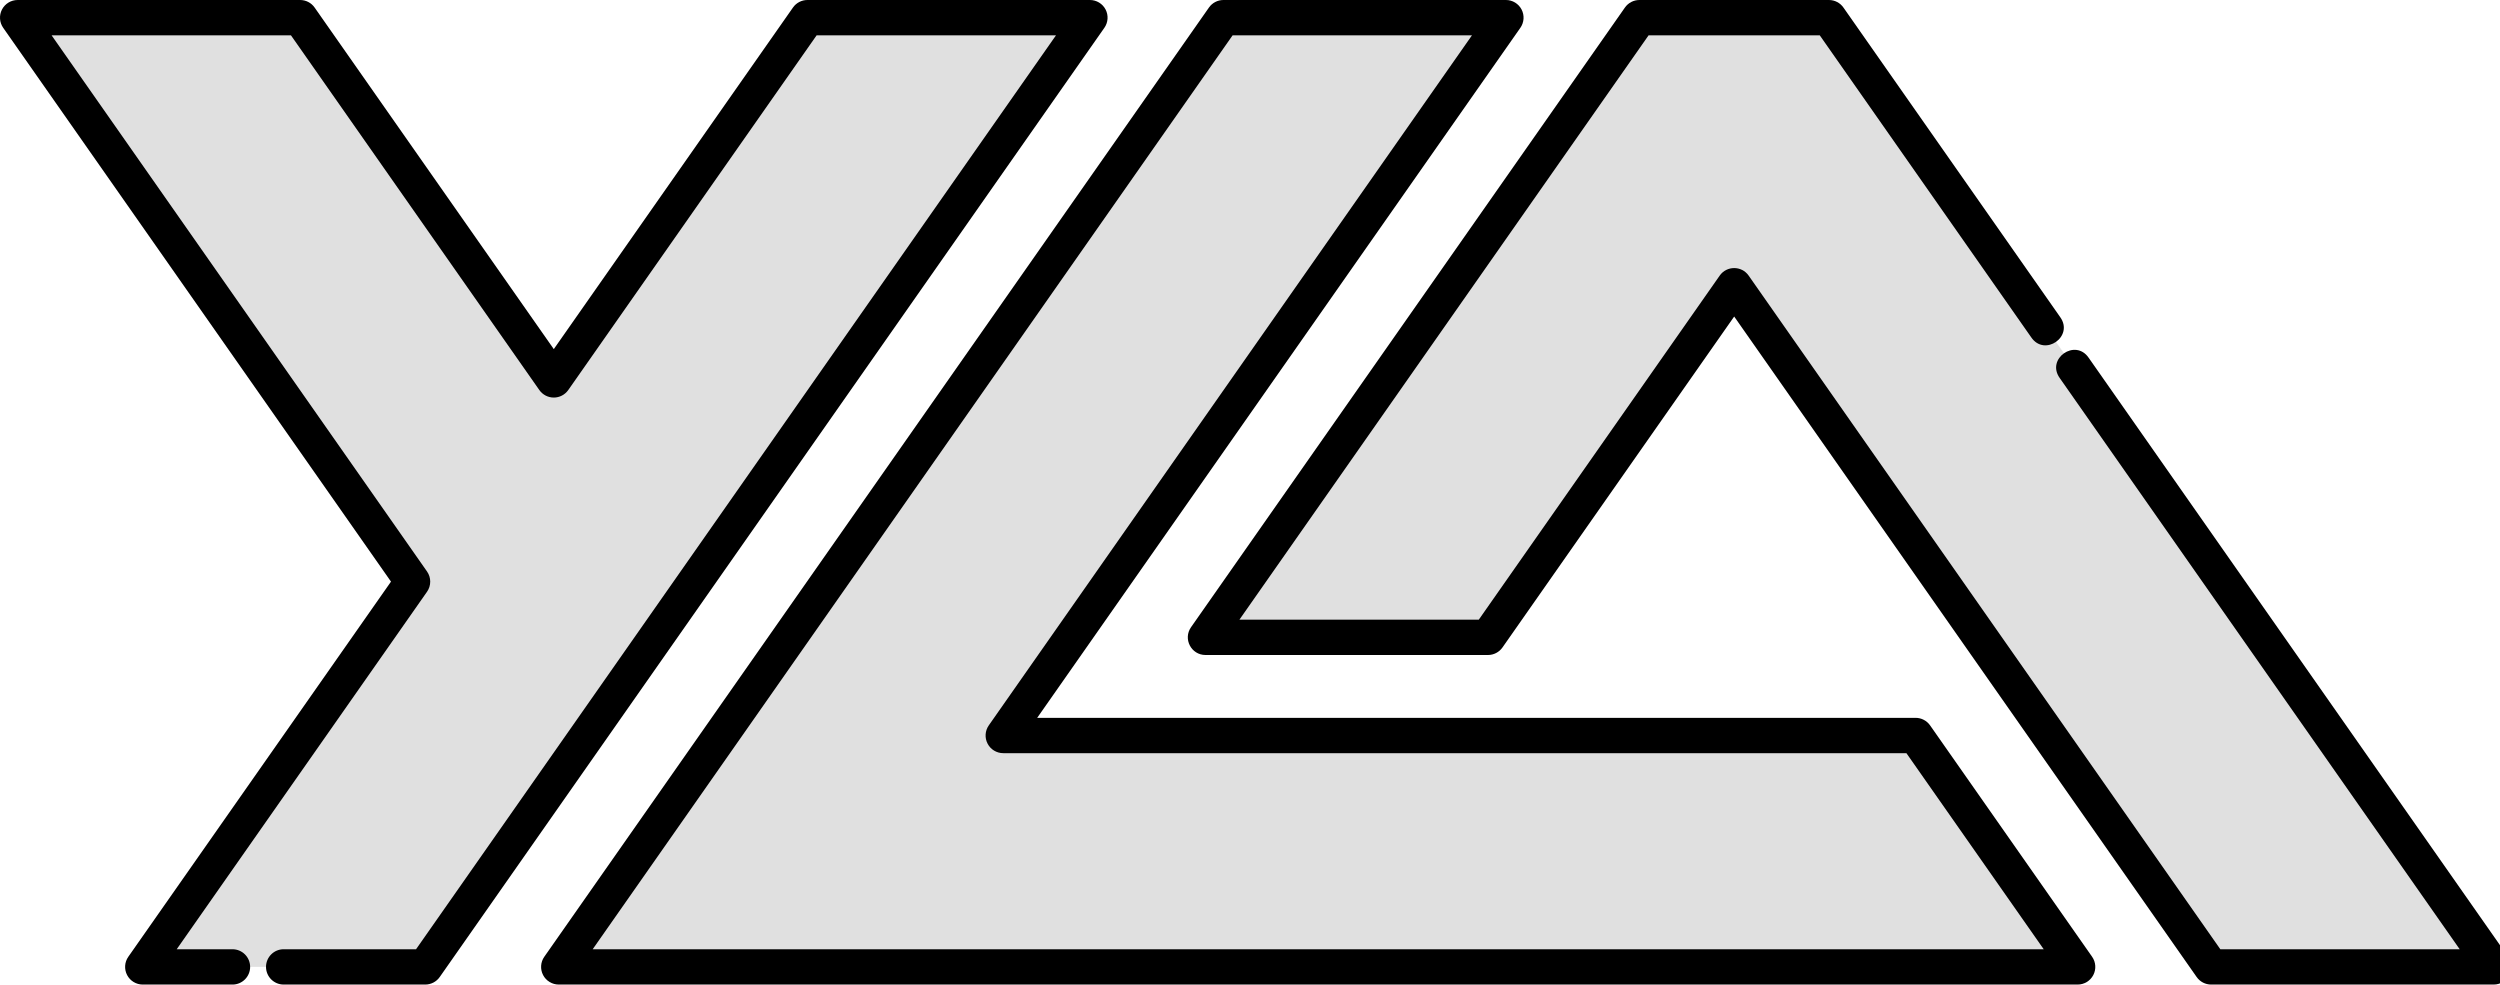
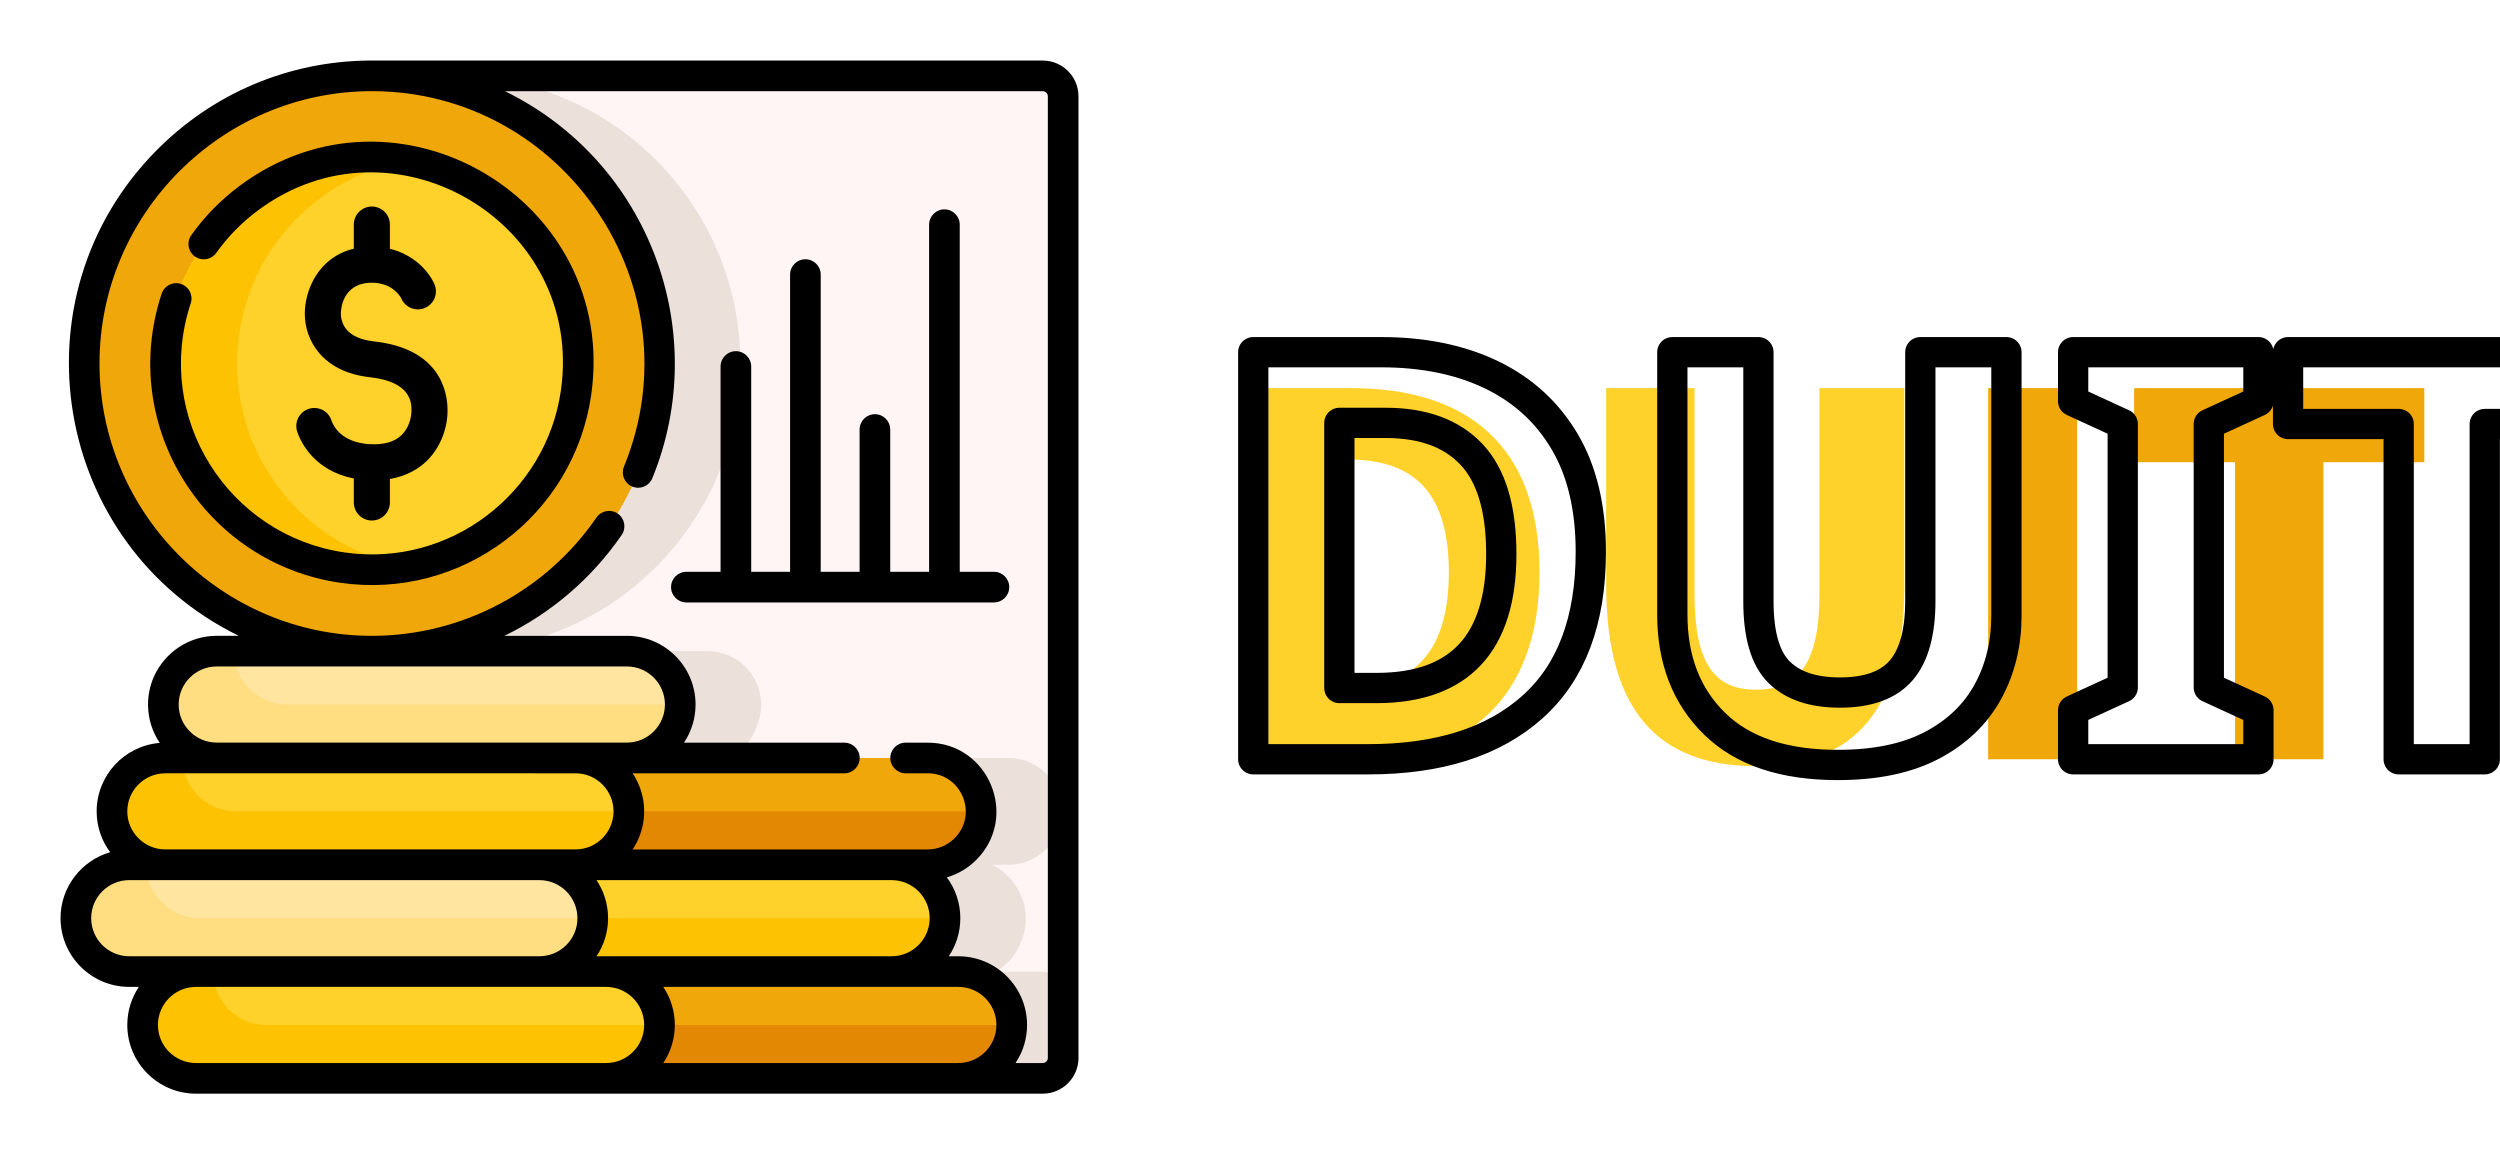
- <svg xmlns="http://www.w3.org/2000/svg" width="374.528mm" height="147.499mm" viewBox="0 0 374.528 147.499" version="1.1" id="svg1965">
-   <defs id="defs1959" />
-   <g id="layer1" transform="translate(75.38301,-78.8638)">
-     <path style="fill:#e0e0e0;fill-opacity:1;fill-rule:evenodd;stroke:none;stroke-width:5.292;stroke-linecap:round;stroke-linejoin:round;stroke-miterlimit:16.8;stroke-dasharray:none;stroke-opacity:1" d="m -72.737,81.51 59.159,84.487 -40.416,57.719 h 42.319 L 87.9,81.51 H 45.581 L 7.582,135.778 -30.418,81.51 Z" id="path1178" />
-     <path style="color:#000000;font-style:normal;font-variant:normal;font-weight:normal;font-stretch:normal;font-size:medium;line-height:normal;font-family:sans-serif;font-variant-ligatures:normal;font-variant-position:normal;font-variant-caps:normal;font-variant-numeric:normal;font-variant-alternates:normal;font-feature-settings:normal;text-indent:0;text-align:start;text-decoration:none;text-decoration-line:none;text-decoration-style:solid;text-decoration-color:#000000;letter-spacing:normal;word-spacing:normal;text-transform:none;writing-mode:lr-tb;direction:ltr;text-orientation:mixed;dominant-baseline:auto;baseline-shift:baseline;text-anchor:start;white-space:normal;shape-padding:0;clip-rule:nonzero;display:inline;overflow:visible;visibility:visible;opacity:1;isolation:auto;mix-blend-mode:normal;color-interpolation:sRGB;color-interpolation-filters:linearRGB;solid-color:#000000;solid-opacity:1;vector-effect:none;fill:#000000;fill-opacity:1;fill-rule:evenodd;stroke:none;stroke-width:5.292;stroke-linecap:round;stroke-linejoin:round;stroke-miterlimit:16.8;stroke-dasharray:none;stroke-dashoffset:0;stroke-opacity:1;color-rendering:auto;image-rendering:auto;shape-rendering:auto;text-rendering:auto;enable-background:accumulate" d="m -72.737,78.864 a 2.646,2.646 0 0 0 -2.168,4.164 l 58.097,82.97 -39.353,56.201 a 2.646,2.646 0 0 0 2.168,4.164 h 13.437 a 2.646,2.646 0 1 0 0,-5.292 h -8.354 l 37.501,-53.556 a 2.646,2.646 0 0 0 0,-3.035 L -67.654,84.155 h 35.859 L 5.414,137.295 a 2.646,2.646 0 0 0 4.335,0 L 46.958,84.155 h 35.859 l -6.963,9.944 -4.807,6.865 -84.1,120.106 h -19.832 a 2.646,2.646 0 1 0 0,5.292 h 21.209 a 2.646,2.646 0 0 0 2.167,-1.128 l 84.89,-121.235 4.807,-6.865 9.878,-14.107 a 2.646,2.646 0 0 0 -2.167,-4.164 h -42.319 a 2.646,2.646 0 0 0 -2.167,1.128 L 7.581,131.165 -28.251,79.992 a 2.646,2.646 0 0 0 -2.167,-1.128 z" id="path1180" />
-     <path style="fill:#e0e0e0;fill-opacity:1;fill-rule:evenodd;stroke:none;stroke-width:5.292;stroke-linecap:round;stroke-linejoin:round;stroke-miterlimit:16.8;stroke-dasharray:none;stroke-opacity:1" d="M 107.899,81.51 8.325,223.716 H 50.644 235.87 L 211.597,189.051 H 74.917 l 41.84,-59.753 6.734,-9.617 26.727,-38.171 z" id="path1176" />
-     <path style="color:#000000;font-style:normal;font-variant:normal;font-weight:normal;font-stretch:normal;font-size:medium;line-height:normal;font-family:sans-serif;font-variant-ligatures:normal;font-variant-position:normal;font-variant-caps:normal;font-variant-numeric:normal;font-variant-alternates:normal;font-feature-settings:normal;text-indent:0;text-align:start;text-decoration:none;text-decoration-line:none;text-decoration-style:solid;text-decoration-color:#000000;letter-spacing:normal;word-spacing:normal;text-transform:none;writing-mode:lr-tb;direction:ltr;text-orientation:mixed;dominant-baseline:auto;baseline-shift:baseline;text-anchor:start;white-space:normal;shape-padding:0;clip-rule:nonzero;display:inline;overflow:visible;visibility:visible;opacity:1;isolation:auto;mix-blend-mode:normal;color-interpolation:sRGB;color-interpolation-filters:linearRGB;solid-color:#000000;solid-opacity:1;vector-effect:none;fill:#000000;fill-opacity:1;fill-rule:evenodd;stroke:none;stroke-width:5.292;stroke-linecap:round;stroke-linejoin:round;stroke-miterlimit:16.8;stroke-dasharray:none;stroke-dashoffset:0;stroke-opacity:1;color-rendering:auto;image-rendering:auto;shape-rendering:auto;text-rendering:auto;enable-background:accumulate" d="m 107.899,78.864 a 2.646,2.646 0 0 0 -2.167,1.128 L 6.158,222.198 a 2.646,2.646 0 0 0 2.167,4.164 H 50.644 235.87 a 2.646,2.646 0 0 0 2.168,-4.164 l -24.273,-34.665 a 2.646,2.646 0 0 0 -2.168,-1.129 h -58.781 -9.26 -63.556 l 42.416,-60.575 4.684,-6.69 25.286,-36.112 a 2.646,2.646 0 0 0 -2.168,-4.164 z m 1.377,5.292 h 35.859 l -22.371,31.949 -4.685,6.69 -45.331,64.739 a 2.646,2.646 0 0 0 2.168,4.163 h 68.638 9.26 57.404 l 20.569,29.374 H 50.644 13.408 Z" id="path1879" />
-     <path style="fill:#e0e0e0;fill-opacity:1;fill-rule:evenodd;stroke:none;stroke-width:5.292;stroke-linecap:round;stroke-linejoin:round;stroke-miterlimit:16.8;stroke-dasharray:none;stroke-opacity:1" d="M 170.218,81.51 104.238,175.739 h 42.32 l 37.859,-54.068 71.453,102.046 h 42.32 L 198.615,81.51 Z" id="path3835" />
-     <path style="color:#000000;font-style:normal;font-variant:normal;font-weight:normal;font-stretch:normal;font-size:medium;line-height:normal;font-family:sans-serif;font-variant-ligatures:normal;font-variant-position:normal;font-variant-caps:normal;font-variant-numeric:normal;font-variant-alternates:normal;font-feature-settings:normal;text-indent:0;text-align:start;text-decoration:none;text-decoration-line:none;text-decoration-style:solid;text-decoration-color:#000000;letter-spacing:normal;word-spacing:normal;text-transform:none;writing-mode:lr-tb;direction:ltr;text-orientation:mixed;dominant-baseline:auto;baseline-shift:baseline;text-anchor:start;white-space:normal;shape-padding:0;clip-rule:nonzero;display:inline;overflow:visible;visibility:visible;opacity:1;isolation:auto;mix-blend-mode:normal;color-interpolation:sRGB;color-interpolation-filters:linearRGB;solid-color:#000000;solid-opacity:1;vector-effect:none;fill:#000000;fill-opacity:1;fill-rule:evenodd;stroke:none;stroke-width:5.292;stroke-linecap:round;stroke-linejoin:round;stroke-miterlimit:16.8;stroke-dasharray:none;stroke-dashoffset:0;stroke-opacity:1;color-rendering:auto;image-rendering:auto;shape-rendering:auto;text-rendering:auto;enable-background:accumulate" d="m 170.218,78.864 c -0.863,-1.3e-4 -1.672,0.421 -2.168,1.128 l -21.364,30.512 -4.576,6.535 -39.063,55.787 c -1.228,1.754 0.027,4.164 2.168,4.164 h 42.32 c 0.863,-3e-5 1.672,-0.421 2.168,-1.129 l 34.714,-49.578 26.349,37.631 4.548,6.495 38.389,54.825 c 0.495,0.707 1.304,1.128 2.168,1.128 h 42.32 c 2.141,1e-5 3.396,-2.41 2.168,-4.164 L 237.532,132.476 c -2.01,-2.965 -6.434,0.132 -4.335,3.035 l 59.91,85.56 h -35.86 l -37.599,-53.697 -4.547,-6.495 -28.518,-40.727 c -1.053,-1.504 -3.281,-1.504 -4.335,0 l -36.092,51.545 h -35.86 l 36.148,-51.624 4.576,-6.535 20.574,-29.383 h 25.643 l 31.68,45.244 c 2.01,2.965 6.433,-0.132 4.335,-3.035 L 200.782,79.992 c -0.495,-0.707 -1.304,-1.128 -2.167,-1.128 z" id="path1913" />
+ <svg xmlns="http://www.w3.org/2000/svg" height="572pt" viewBox="-4 0 1238.945 572" width="1238.945pt" version="1.1" id="svg48">
+   <defs id="defs52" />
+   <path id="path1055" style="font-style:normal;font-variant:normal;font-weight:bold;font-stretch:normal;font-size:282.547px;line-height:1.25;font-family:'Source Sans Pro';-inkscape-font-specification:'Source Sans Pro, Bold';font-variant-ligatures:normal;font-variant-caps:normal;font-variant-numeric:normal;font-feature-settings:normal;text-align:start;letter-spacing:0px;word-spacing:0px;writing-mode:lr-tb;text-anchor:start;fill:#f0a70a;fill-opacity:1;stroke:none;stroke-width:15;stroke-linecap:round;stroke-linejoin:round;stroke-miterlimit:4;stroke-dasharray:none;paint-order:normal" d="m 1103.639,376.274 h 43.795 V 229.067 h 50.011 v -36.731 h -143.816 v 36.731 h 50.011 z" />
+   <path id="path1053" style="font-style:normal;font-variant:normal;font-weight:bold;font-stretch:normal;font-size:282.547px;line-height:1.25;font-family:'Source Sans Pro';-inkscape-font-specification:'Source Sans Pro, Bold';font-variant-ligatures:normal;font-variant-caps:normal;font-variant-numeric:normal;font-feature-settings:normal;text-align:start;letter-spacing:0px;word-spacing:0px;writing-mode:lr-tb;text-anchor:start;fill:#f0a70a;fill-opacity:1;stroke:none;stroke-width:15;stroke-linecap:round;stroke-linejoin:round;stroke-miterlimit:4;stroke-dasharray:none;paint-order:normal" d="m 981.297,376.274 h 44.077 V 192.336 h -44.077 z" />
+   <path id="path1049" style="font-style:normal;font-variant:normal;font-weight:bold;font-stretch:normal;font-size:282.547px;line-height:1.25;font-family:'Source Sans Pro';-inkscape-font-specification:'Source Sans Pro, Bold';font-variant-ligatures:normal;font-variant-caps:normal;font-variant-numeric:normal;font-feature-settings:normal;text-align:start;letter-spacing:0px;word-spacing:0px;writing-mode:lr-tb;text-anchor:start;fill:#fed22b;fill-opacity:1;stroke:none;stroke-width:15;stroke-linecap:round;stroke-linejoin:round;stroke-miterlimit:4;stroke-dasharray:none;paint-order:normal" d="m 612.856,376.274 h 55.379 c 53.684,0 90.698,-29.102 90.698,-92.675 0,-63.856 -37.014,-91.263 -93.241,-91.263 h -52.836 z m 44.077,-35.318 V 227.654 h 6.216 c 29.667,0 50.858,12.15 50.858,55.944 0,43.512 -21.191,57.357 -50.858,57.357 z" />
+   <path id="path1051" style="font-style:normal;font-variant:normal;font-weight:bold;font-stretch:normal;font-size:282.547px;line-height:1.25;font-family:'Source Sans Pro';-inkscape-font-specification:'Source Sans Pro, Bold';font-variant-ligatures:normal;font-variant-caps:normal;font-variant-numeric:normal;font-feature-settings:normal;text-align:start;letter-spacing:0px;word-spacing:0px;writing-mode:lr-tb;text-anchor:start;fill:#fed22b;fill-opacity:1;stroke:none;stroke-width:15;stroke-linecap:round;stroke-linejoin:round;stroke-miterlimit:4;stroke-dasharray:none;paint-order:normal" d="m 866.3,379.664 c 48.881,0 73.462,-27.69 73.462,-89.85 v -97.479 h -42.1 v 102.282 c 0,35.036 -11.019,47.185 -31.363,47.185 -20.061,0 -30.515,-12.15 -30.515,-47.185 V 192.336 h -43.795 v 97.479 c 0,62.16 25.429,89.85 74.31,89.85 z" />
+   <text id="text1000" y="376.274" x="591.664" style="font-style:normal;font-variant:normal;font-weight:bold;font-stretch:normal;font-size:282.547px;line-height:1.25;font-family:'Source Sans Pro';-inkscape-font-specification:'Source Sans Pro, Bold';font-variant-ligatures:normal;font-variant-caps:normal;font-variant-numeric:normal;font-feature-settings:normal;text-align:start;letter-spacing:0px;word-spacing:0px;writing-mode:lr-tb;text-anchor:start;fill:none;fill-opacity:1;stroke:#000000;stroke-width:15;stroke-linecap:round;stroke-linejoin:round;stroke-miterlimit:4;stroke-dasharray:none;paint-order:normal" xml:space="preserve">
+     <tspan style="font-style:normal;font-variant:normal;font-weight:bold;font-stretch:normal;font-size:282.547px;font-family:'Source Sans Pro';-inkscape-font-specification:'Source Sans Pro, Bold';font-variant-ligatures:normal;font-variant-caps:normal;font-variant-numeric:normal;font-feature-settings:normal;text-align:start;writing-mode:lr-tb;text-anchor:start;fill:none;fill-opacity:1;stroke:#000000;stroke-width:15;stroke-linecap:round;stroke-linejoin:round;stroke-miterlimit:4;stroke-dasharray:none;paint-order:normal" y="376.274" x="591.664" id="tspan998">DUIT</tspan>
+   </text>
+   <g id="g996" transform="translate(26,30)">
+     <path id="path2" d="M 496.883,17.727 V 494.289 c 0,4.625 -3.109,8.531 -7.348,9.727 -0.031,0.008 -0.062,0.019 -0.094,0.019 -1.969,0.562 16.516,0.375 -332.762,0.375 V 7.605 h 330.082 c 5.586,0 10.121,4.531 10.121,10.121 z m 0,0" style="fill:#fff5f4" />
+     <path id="path4" d="m 496.883,454.328 v 39.961 c 0,4.625 -3.109,8.531 -7.348,9.727 -0.031,0.008 -0.062,0.019 -0.094,0.019 -1.434,0.242 -2.902,0.375 -4.41,0.375 H 156.68 v -158.769 h 1.297 l -1.297,-0.031 V 12.625 c 11.418,-3.129 23.402,-4.859 35.77,-5.02 0.203,-0.012 0.406,-0.012 0.605,-0.012 1.215,-0.012 2.43,-0.012 3.637,0.012 77.07,1.215 139.508,63.711 140.215,141.23 0.73,78.719 -62.508,143.133 -141.238,143.848 -0.445,0 -0.891,0.012 -1.328,0.012 h 126.406 c 14.543,0 26.453,11.902 26.453,26.457 0,10.184 -5.848,20.941 -14.34,26.488 h 136.98 c 7.277,0 13.887,2.973 18.684,7.773 4.797,4.785 7.773,11.406 7.773,18.684 0,14.543 -11.902,26.453 -26.457,26.453 h -8.066 c 9.613,4.789 16.629,15.617 16.629,26.488 0,10.75 -5.941,21.547 -14.91,26.457 h 21.539 c 4.25,0 8.277,1.023 11.852,2.832 z m 0,0" style="fill:#ebe0da" />
+     <path id="path6" d="m 444.941,504.406 h -203.25 c -14.551,0 -26.453,-11.902 -26.453,-26.453 0,-14.551 11.906,-26.457 26.453,-26.457 h 203.25 c 14.551,0 26.457,11.906 26.457,26.457 0,14.551 -11.906,26.453 -26.457,26.453 z m 0,0" style="fill:#f0a70a" />
+     <path id="path8" d="m 411.863,451.492 h -203.25 c -14.551,0 -26.457,-11.906 -26.457,-26.457 0,-14.551 11.906,-26.457 26.457,-26.457 h 203.25 c 14.551,0 26.453,11.906 26.453,26.457 0,14.551 -11.902,26.457 -26.453,26.457 z m 0,0" style="fill:#fed22b" />
+     <path id="path10" d="m 429.758,398.547 h -203.25 c -14.551,0 -26.453,-11.902 -26.453,-26.453 0,-14.551 11.906,-26.457 26.453,-26.457 h 203.25 c 14.551,0 26.457,11.906 26.457,26.457 0,14.551 -11.906,26.453 -26.457,26.453 z m 0,0" style="fill:#f0a70a" />
+     <path id="path12" d="m 438.316,425.027 v 0.012 c 0,7.266 -2.977,13.887 -7.773,18.684 -4.797,4.797 -11.406,7.773 -18.684,7.773 h -203.25 c -14.547,0 -26.457,-11.914 -26.457,-26.457 0,-7.277 2.977,-13.887 7.773,-18.684 4.797,-4.797 11.414,-7.773 18.684,-7.773 h 8.441 c 0.008,14.555 11.902,26.445 26.457,26.445 z m 0,0" style="fill:#fdc202" />
+     <path id="path14" d="m 471.402,477.953 c 0,7.277 -2.977,13.887 -7.773,18.684 -4.797,4.797 -11.406,7.773 -18.684,7.773 h -203.25 c -14.555,0 -26.457,-11.902 -26.457,-26.457 0,-7.277 2.977,-13.887 7.773,-18.684 4.785,-4.797 11.406,-7.773 18.684,-7.773 h 8.43 c 0,14.543 11.902,26.457 26.457,26.457 z m 0,0" style="fill:#e38803" />
+     <path id="path16" d="m 456.211,372.086 v 0.012 c 0,7.273 -2.977,13.883 -7.773,18.684 -4.797,4.797 -11.406,7.77 -18.684,7.77 H 226.512 c -14.555,0 -26.457,-11.91 -26.457,-26.453 0,-7.277 2.977,-13.898 7.773,-18.684 4.789,-4.801 11.406,-7.773 18.684,-7.773 h 8.434 c 0.008,14.555 11.902,26.445 26.453,26.445 z m 0,0" style="fill:#e38803" />
+     <path id="path18" d="M 270.379,504.406 H 67.129 c -14.551,0 -26.457,-11.902 -26.457,-26.453 0,-14.551 11.906,-26.457 26.457,-26.457 H 270.379 c 14.551,0 26.453,11.906 26.453,26.457 0.004,14.551 -11.902,26.453 -26.453,26.453 z m 0,0" style="fill:#fed22b" />
+     <path id="path20" d="M 237.297,451.492 H 34.047 c -14.551,0 -26.453,-11.906 -26.453,-26.457 0,-14.551 11.902,-26.457 26.453,-26.457 H 237.297 c 14.551,0 26.457,11.906 26.457,26.457 0,14.551 -11.906,26.457 -26.457,26.457 z m 0,0" style="fill:#ffe5a0" />
+     <path id="path22" d="M 255.195,398.547 H 51.945 c -14.551,0 -26.457,-11.902 -26.457,-26.453 0,-14.551 11.906,-26.457 26.457,-26.457 H 255.195 c 14.551,0 26.453,11.906 26.453,26.457 0,14.551 -11.902,26.453 -26.453,26.453 z m 0,0" style="fill:#fed22b" />
+     <path id="path24" d="m 280.656,345.605 h -203.25 c -14.551,0 -26.453,-11.906 -26.453,-26.457 0,-14.551 11.902,-26.453 26.453,-26.453 h 203.25 c 14.551,0 26.457,11.906 26.457,26.453 0,14.551 -11.906,26.457 -26.457,26.457 z m 0,0" style="fill:#ffe5a0" />
+     <path id="path26" d="M 296.848,148.828 C 296.121,70.098 231.711,6.859 152.98,7.586 74.25,8.309 11.016,72.719 11.738,151.449 12.461,230.18 76.875,293.418 155.605,292.691 234.332,291.969 297.57,227.559 296.848,148.828 Z m 0,0" style="fill:#f0a70a" />
+     <path id="path28" d="m 238.766,92.621 c 14.445,21.187 20.367,46.84 16.676,72.234 -8.102,55.762 -60.059,94.531 -115.82,86.43 C 111.375,247.18 85.953,231.293 69.867,207.695 55.422,186.512 49.504,160.855 53.191,135.465 57.117,108.453 71.328,84.586 93.203,68.262 115.078,51.938 142.004,45.109 169.012,49.035 c 28.246,4.105 53.672,19.992 69.754,43.586 z m 0,0" style="fill:#fed22b" />
+     <path id="path30" d="m 172.035,250.793 c -10.445,1.863 -21.355,2.098 -32.418,0.488 C 111.379,247.18 85.953,231.289 69.863,207.699 55.418,186.504 49.5,160.859 53.191,135.465 57.121,108.449 71.328,84.586 93.203,68.262 115.082,51.934 142.004,45.113 169.02,49.031 c 0.973,0.141 1.934,0.293 2.895,0.465 C 156.398,52.219 141.621,58.562 128.625,68.262 106.754,84.586 92.543,108.449 88.617,135.465 c -3.695,25.395 2.227,51.039 16.668,72.234 15.516,22.75 39.715,38.34 66.75,43.094 z m 0,0" style="fill:#fdc202" />
+     <path id="path32" d="m 263.754,425.027 v 0.012 c 0,7.266 -2.977,13.887 -7.773,18.684 -4.797,4.797 -11.406,7.773 -18.684,7.773 H 34.043 c -14.543,0 -26.457,-11.914 -26.457,-26.457 0,-7.277 2.977,-13.887 7.773,-18.684 4.797,-4.797 11.418,-7.773 18.684,-7.773 h 8.441 c 0.012,14.555 11.902,26.445 26.457,26.445 z m 0,0" style="fill:#ffdd81" />
+     <path id="path34" d="m 307.109,319.152 c 0,7.266 -2.973,13.887 -7.77,18.684 -4.801,4.797 -11.41,7.773 -18.684,7.773 H 77.402 c -14.543,0 -26.445,-11.914 -26.445,-26.457 0,-7.277 2.973,-13.887 7.773,-18.684 4.785,-4.797 11.406,-7.773 18.672,-7.773 h 8.441 c 0,14.543 11.902,26.457 26.457,26.457 z m 0,0" style="fill:#ffdd81" />
+     <path id="path36" d="m 296.84,477.953 c 0,7.277 -2.977,13.887 -7.773,18.684 -4.797,4.797 -11.406,7.773 -18.684,7.773 H 67.129 c -14.555,0 -26.457,-11.902 -26.457,-26.457 0,-7.277 2.977,-13.887 7.773,-18.684 4.789,-4.797 11.406,-7.773 18.684,-7.773 h 8.43 c 0,14.543 11.902,26.457 26.457,26.457 z m 0,0" style="fill:#fdc202" />
+     <path id="path38" d="m 281.645,372.086 v 0.012 c 0,7.273 -2.973,13.883 -7.77,18.684 -4.801,4.797 -11.406,7.77 -18.684,7.77 H 51.949 c -14.555,0 -26.457,-11.91 -26.457,-26.453 0,-7.277 2.973,-13.898 7.773,-18.684 4.785,-4.801 11.406,-7.773 18.684,-7.773 h 8.43 c 0.008,14.555 11.902,26.445 26.457,26.445 z m 0,0" style="fill:#fdc202" />
+     <path id="path40" d="M 486.762,0.012 C 486.746,0.012 152.902,0 152.902,0 113.043,0.363 75.645,16.164 47.598,44.484 -24.625,117.41 -3.953,239.914 88.348,285.102 H 77.406 c -18.773,0 -34.047,15.273 -34.047,34.047 0,7.039 2.148,13.586 5.82,19.02 -17.484,1.414 -31.281,16.082 -31.281,33.926 0,7.574 2.488,14.578 6.691,20.242 C 10.402,396.445 0,409.543 0,425.035 c 0,18.773 15.273,34.047 34.047,34.047 h 4.758 c -3.613,5.406 -5.723,11.895 -5.723,18.871 0,18.773 15.273,34.047 34.047,34.047 H 486.762 c 9.766,0 17.711,-7.945 17.711,-17.711 V 17.727 c 0,-9.77 -7.945,-17.715 -17.711,-17.715 z M 77.406,300.285 h 203.25 c 10.402,0 18.867,8.461 18.867,18.863 0,10.402 -8.465,18.867 -18.867,18.867 h -203.25 c -10.402,0 -18.863,-8.465 -18.863,-18.867 0,-10.402 8.461,-18.863 18.863,-18.863 z m -25.461,52.941 c 16.023,0 196.039,0.004 203.297,0.004 10.379,0.023 18.816,8.477 18.816,18.859 0,10.406 -8.461,18.867 -18.863,18.867 H 51.945 c -10.402,0 -18.867,-8.461 -18.867,-18.867 0,-10.402 8.465,-18.863 18.867,-18.863 z m 359.918,52.945 c 10.402,0 18.867,8.465 18.867,18.867 0,10.363 -8.5,18.867 -18.867,18.867 H 265.617 c 3.613,-5.406 5.727,-11.895 5.727,-18.871 0,-6.973 -2.109,-13.457 -5.719,-18.863 z M 15.184,425.035 c 0,-10.402 8.461,-18.863 18.863,-18.863 H 237.355 c 10.375,0.035 18.809,8.48 18.809,18.863 0,10.402 -8.465,18.863 -18.867,18.863 H 34.047 c -10.402,0 -18.863,-8.461 -18.863,-18.863 z m 33.078,52.918 c 0,-10.402 8.465,-18.867 18.867,-18.867 H 270.379 c 10.402,0 18.863,8.465 18.863,18.867 0,10.402 -8.461,18.863 -18.863,18.863 H 67.129 c -10.402,0 -18.867,-8.461 -18.867,-18.863 z m 250.441,18.863 c 7.633,-11.418 7.633,-26.305 0,-37.73 h 146.238 c 10.402,0 18.863,8.465 18.863,18.867 0,10.367 -8.5,18.863 -18.863,18.863 z m 190.59,-2.527 c 0,1.395 -1.137,2.527 -2.531,2.527 h -13.5 c 3.723,-5.547 5.727,-12.059 5.727,-18.863 0,-18.773 -15.273,-34.047 -34.047,-34.047 h -4.758 c 3.727,-5.551 5.73,-12.062 5.73,-18.867 0,-7.574 -2.492,-14.578 -6.691,-20.238 5.449,-1.582 10.449,-4.516 14.59,-8.652 21.375,-21.383 6.199,-58.102 -24.055,-58.102 h -10.949 c -4.195,0 -7.59,3.398 -7.59,7.594 0,4.191 3.395,7.59 7.59,7.59 h 10.949 c 16.734,0 25.195,20.305 13.316,32.184 -3.578,3.578 -8.309,5.547 -13.316,5.547 0,0 -142.309,0 -146.242,0 3.613,-5.402 5.723,-11.895 5.723,-18.867 0,-6.973 -2.109,-13.461 -5.719,-18.863 h 104.926 c 4.191,0 7.59,-3.398 7.59,-7.59 0,-4.195 -3.398,-7.594 -7.59,-7.594 h -79.484 c 3.625,-5.41 5.742,-11.91 5.742,-18.898 0,-18.773 -15.273,-34.043 -34.047,-34.043 h -60.672 c 23.043,-11.227 43.188,-28.305 58.113,-50.02 2.375,-3.457 1.5,-8.18 -1.957,-10.555 -3.457,-2.375 -8.18,-1.5 -10.555,1.953 -25.078,36.492 -66.676,58.621 -111.336,58.621 -74.09,0 -134.938,-60.609 -134.938,-134.992 0,-74.094 60.613,-134.937 134.992,-134.937 94.91,0 161.398,97.016 124.922,186.074 -1.59,3.879 0.27,8.312 4.148,9.902 3.883,1.59 8.312,-0.27 9.902,-4.148 C 322.734,135.078 292.293,50.496 220.25,15.195 h 266.508 c 1.398,0 2.531,1.137 2.531,2.531 V 494.289 Z m 0,0" />
+     <path id="path42" d="M 462.574,253.371 H 445.625 V 81.344 c 0,-4.191 -3.395,-7.59 -7.59,-7.59 -4.191,0 -7.59,3.398 -7.59,7.59 v 172.027 h -19.27 v -70.512 c 0,-4.191 -3.395,-7.594 -7.59,-7.594 -4.191,0 -7.59,3.402 -7.59,7.594 v 70.512 H 376.727 V 106.078 c 0,-4.191 -3.395,-7.59 -7.59,-7.59 -4.191,0 -7.59,3.398 -7.59,7.59 V 253.371 H 342.277 V 151.625 c 0,-4.191 -3.398,-7.59 -7.59,-7.59 -4.195,0 -7.59,3.398 -7.59,7.59 v 101.746 h -16.945 c -4.195,0 -7.594,3.398 -7.594,7.59 0,4.195 3.398,7.594 7.594,7.594 h 152.422 c 4.195,0 7.59,-3.398 7.59,-7.594 0,-4.191 -3.398,-7.59 -7.59,-7.59 z m 0,0" />
+     <path id="path44" d="m 88.664,62.176 c -9.234,6.891 -17.262,15.086 -23.867,24.355 -2.43,3.414 -1.633,8.152 1.781,10.586 3.414,2.43 8.152,1.633 10.586,-1.781 C 82.848,87.355 89.773,80.289 97.742,74.344 164.957,24.188 260.039,80.445 247.93,163.766 240.578,214.34 193.012,251.375 140.711,243.773 83.238,235.422 45.801,177.051 64.527,120.301 c 1.316,-3.984 -0.848,-8.273 -4.828,-9.59 -3.98,-1.316 -8.273,0.848 -9.586,4.828 -21.754,65.914 21.828,133.578 88.414,143.258 60.031,8.723 115.742,-33.09 124.426,-92.848 C 277.004,69.355 166.715,3.934 88.664,62.176 Z m 0,0" />
+     <path style="stroke-width:1.189" id="path48" d="m 153.046,190.113 c -14.038,-0.855 -17.895,-9.304 -18.61,-11.289 -1.023,-3.821 -4.499,-6.637 -8.642,-6.637 -4.946,0 -8.956,4.01 -8.956,8.957 0,0.718 0.094,1.413 0.253,2.083 l -0.003,0.001 c 0.008,0.032 0.025,0.094 0.048,0.171 0.109,0.422 0.239,0.836 0.407,1.232 1.653,4.561 8.278,18.709 27.8,22.49 v 11.894 c 0,4.936 4.003,8.939 8.939,8.939 4.938,0 8.939,-4.001 8.939,-8.939 v -11.625 c 8.556,-1.489 14.304,-5.229 17.897,-8.611 6.686,-6.292 10.678,-15.804 10.678,-25.443 0,-9.058 -3.552,-30.516 -36.457,-34.147 -6.518,-0.72 -11.168,-2.794 -13.822,-6.165 -2.342,-2.977 -2.595,-6.266 -2.595,-7.543 0,-1.573 0.432,-15.36 15.36,-15.36 9.794,0 13.749,6.229 14.493,7.584 1.325,3.29 4.541,5.614 8.305,5.614 4.946,0 8.956,-4.01 8.956,-8.956 0,-1.47 -0.362,-2.855 -0.99,-4.079 l 0.005,-0.002 C 182.532,104.807 175.418,96.239 163.221,93.289 V 81.29 c 0,-4.936 -4.001,-8.939 -8.939,-8.939 -4.936,0 -8.939,4.003 -8.939,8.939 v 11.96 c -17.643,4.189 -24.299,20.651 -24.299,32.229 0,12.874 8.468,28.843 32.334,31.476 20.54,2.267 20.54,12.888 20.54,16.378 0,3.708 -1.326,8.919 -5.052,12.424 -3.522,3.315 -8.841,4.781 -15.819,4.355 z" />
  </g>
</svg>
